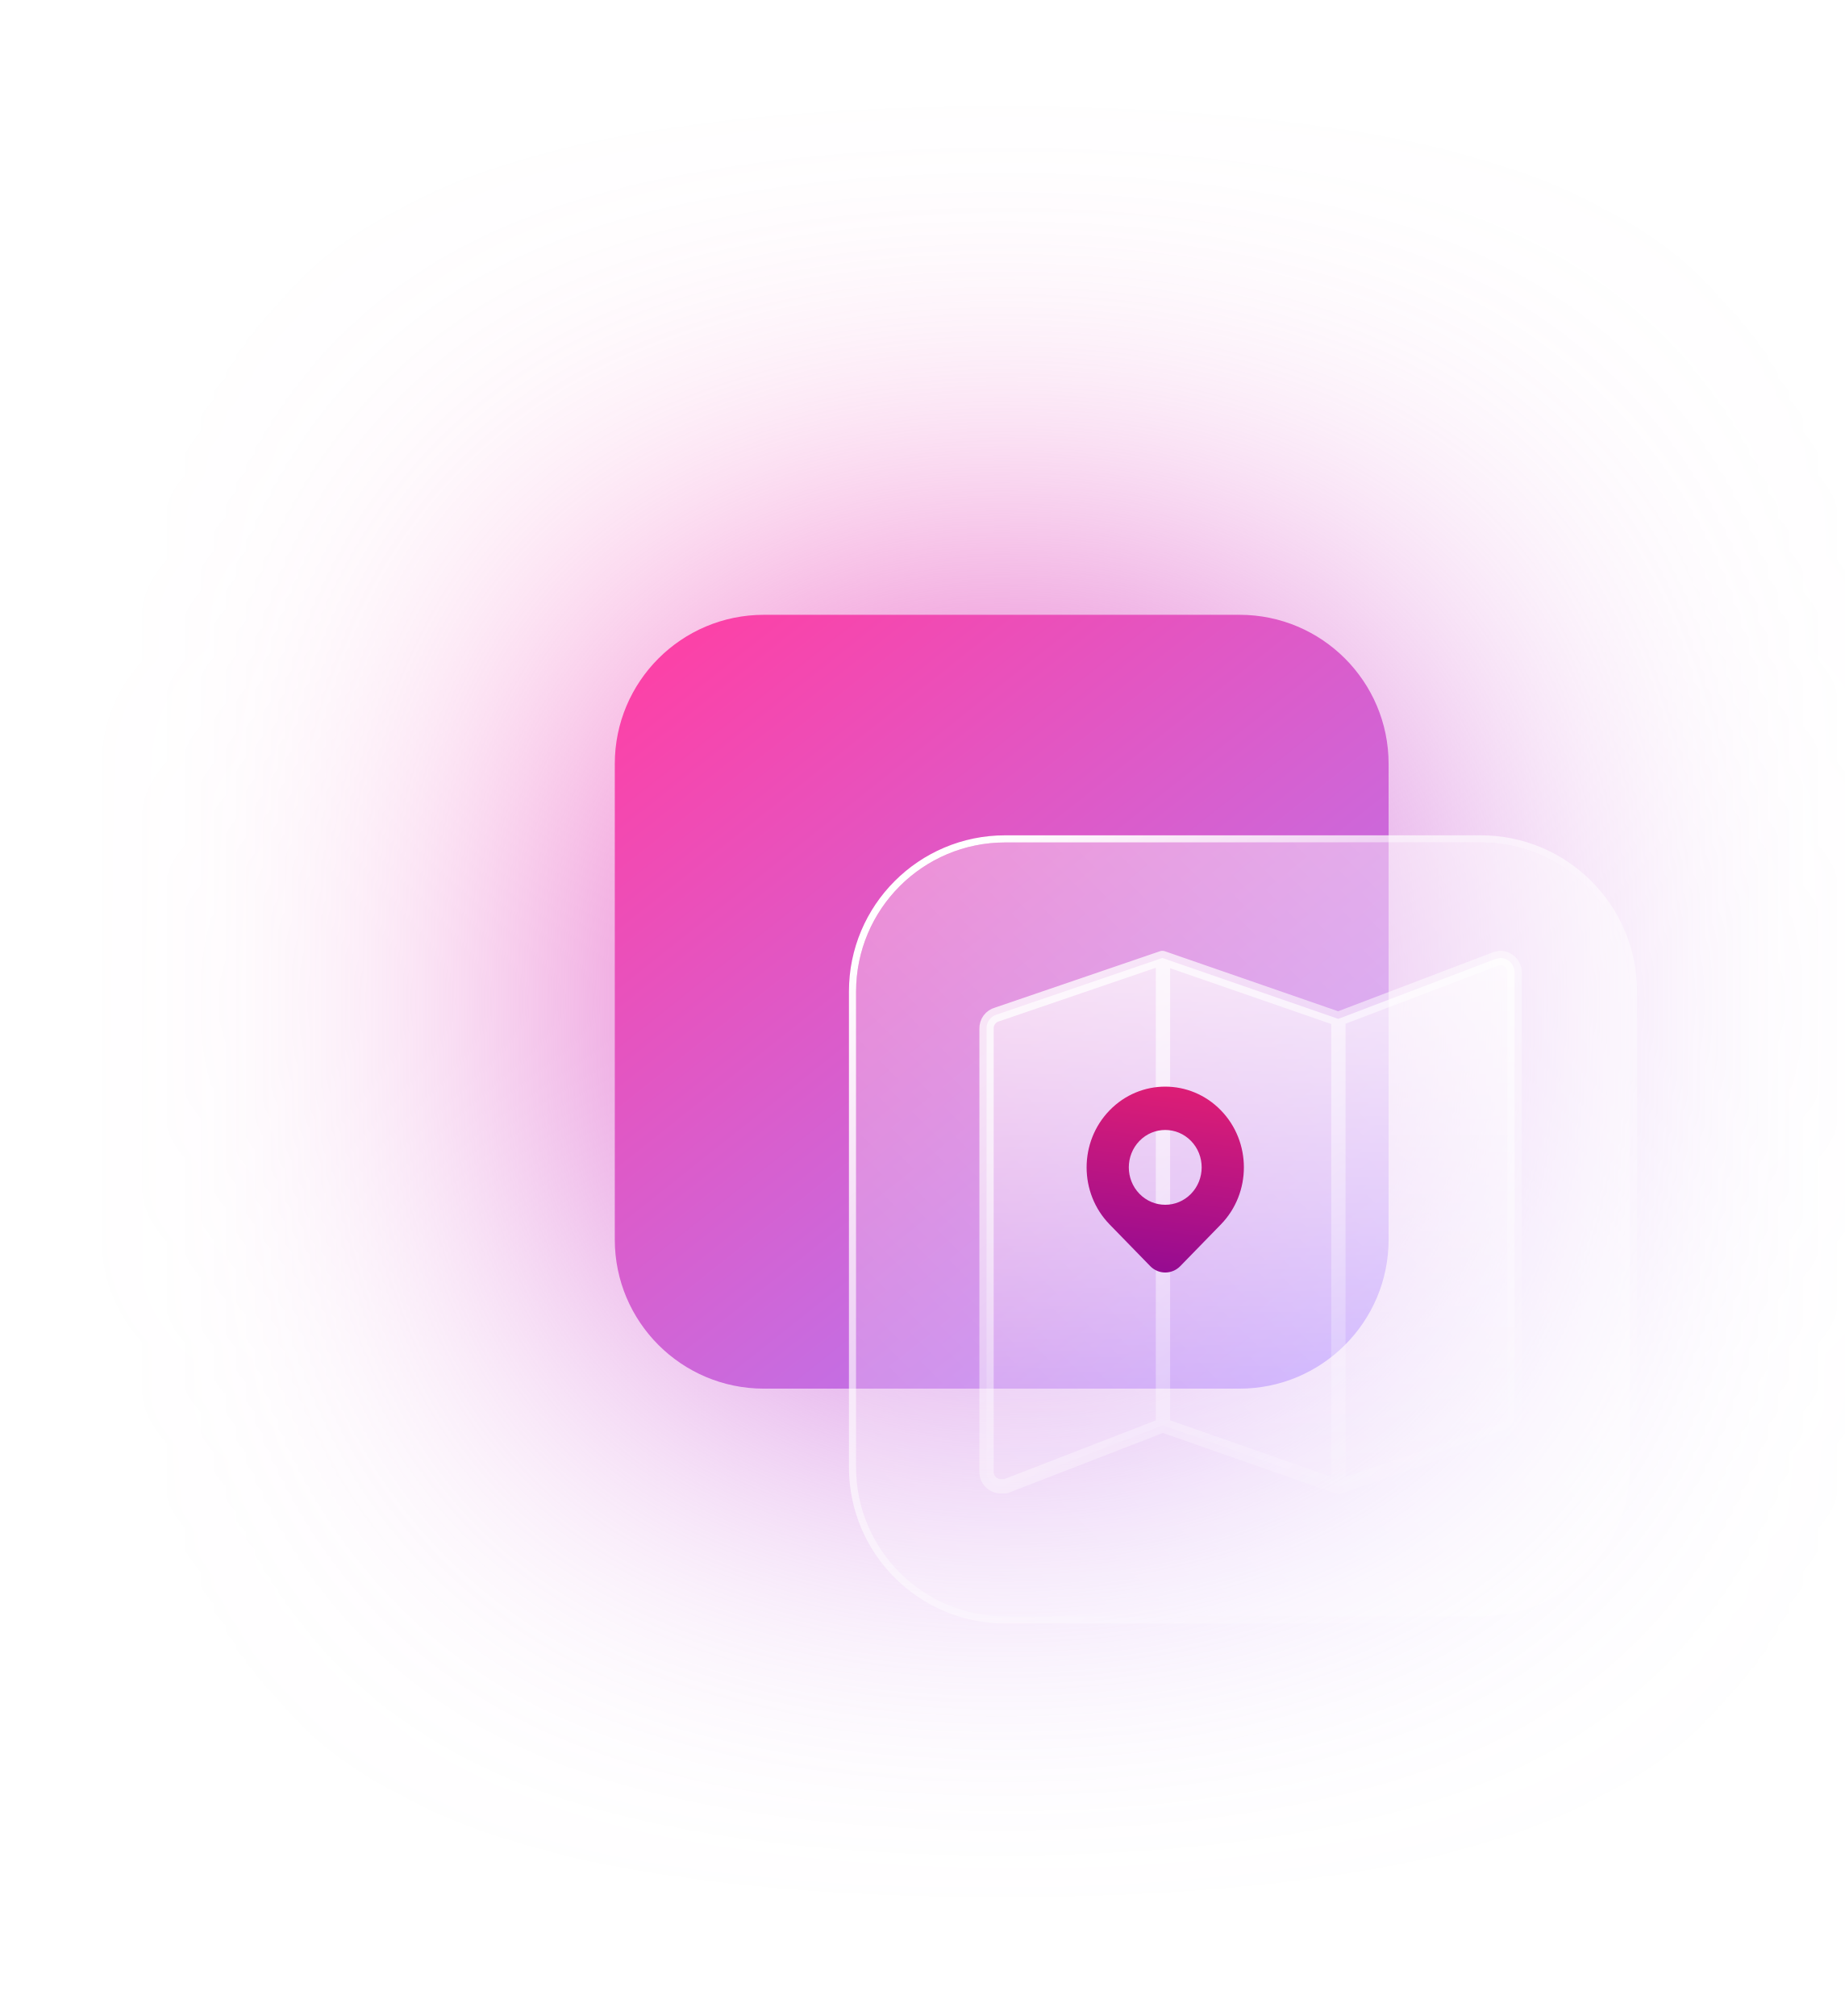
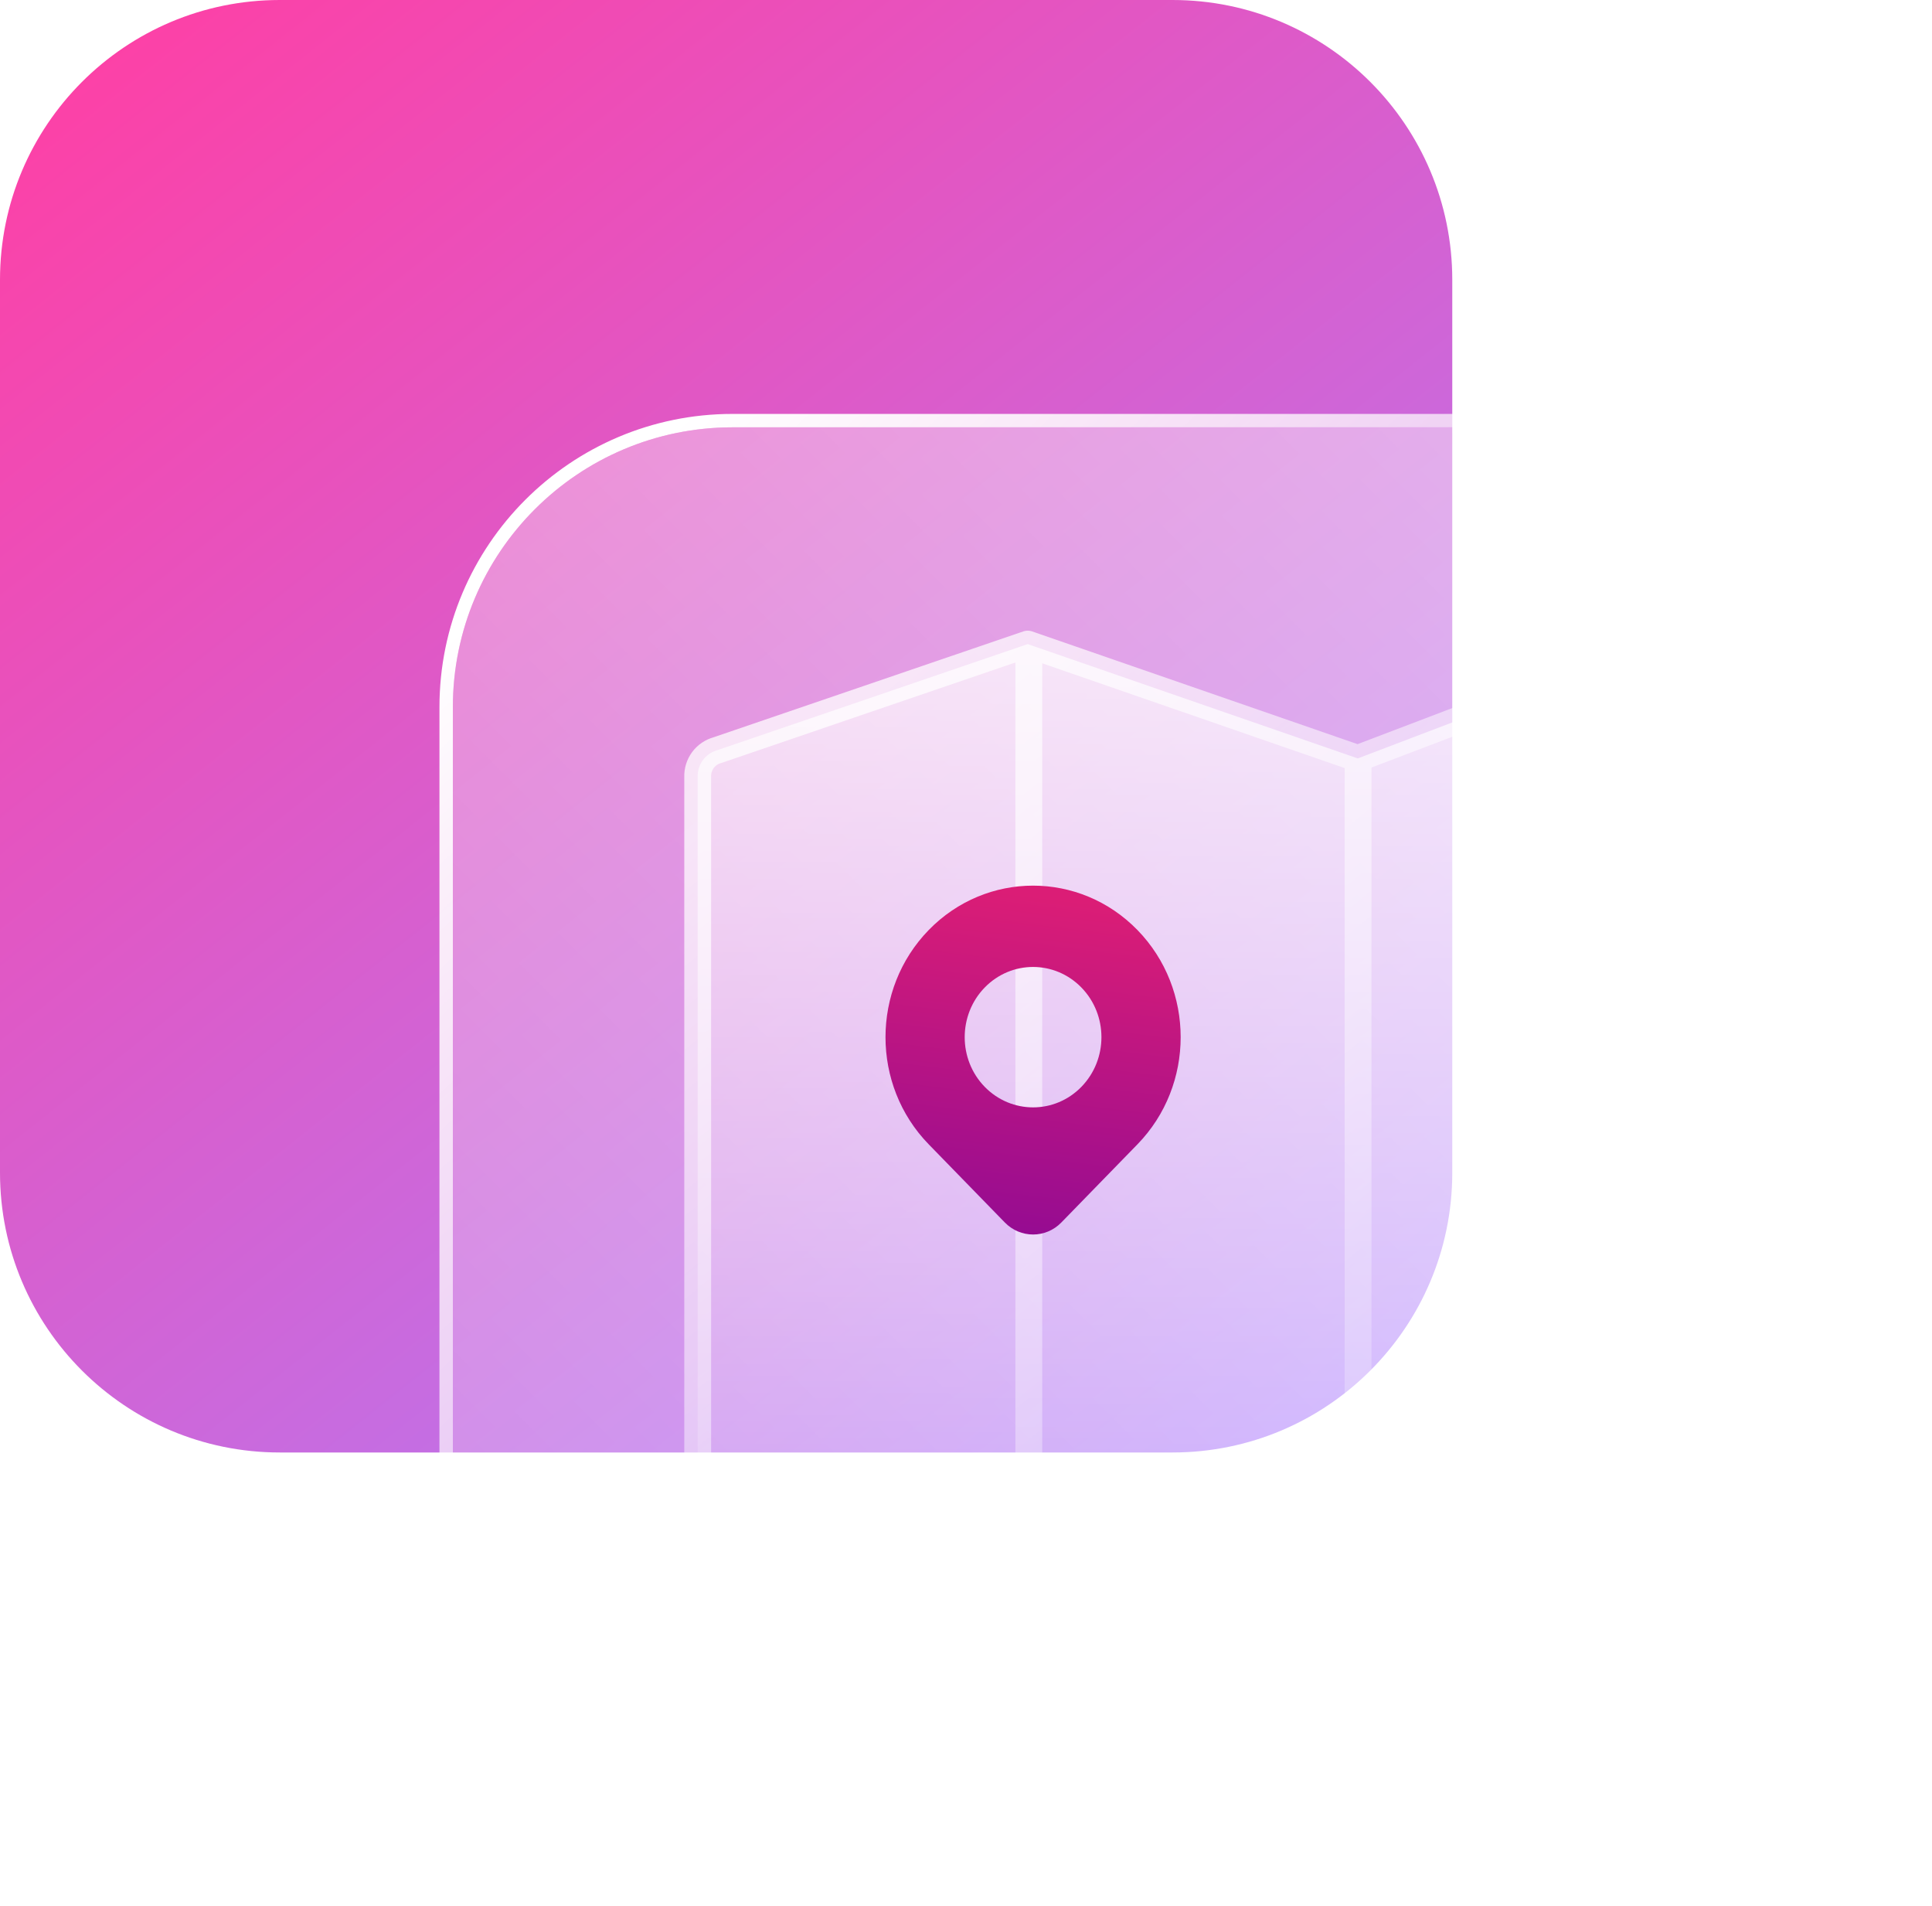
- <svg xmlns="http://www.w3.org/2000/svg" width="129" height="141" viewBox="0 0 129 141" fill="none">
-   <g filter="url(#filter0_f_1253_682)">
-     <path d="M86.696 43H53.426C47.668 43 43 47.668 43 53.426V86.696C43 92.454 47.668 97.122 53.426 97.122H86.696C92.454 97.122 97.122 92.454 97.122 86.696V53.426C97.122 47.668 92.454 43 86.696 43Z" fill="url(#paint0_linear_1253_682)" />
+ <svg xmlns="http://www.w3.org/2000/svg" width="72" height="71" viewBox="0 0 72 71" fill="none">
+   <path d="M43.696 0H10.426C4.668 0 0 4.668 0 10.426V43.696C0 49.454 4.668 54.122 10.426 54.122H43.696C49.454 54.122 54.122 49.454 54.122 43.696V10.426C54.122 4.668 49.454 0 43.696 0Z" fill="url(#paint0_linear_729_3022)" />
+   <g filter="url(#filter0_b_729_3022)">
+     <path d="M60.573 15.923H27.304C21.546 15.923 16.877 20.591 16.877 26.349V59.619C16.877 65.377 21.546 70.045 27.304 70.045H60.573C66.332 70.045 71 65.377 71 59.619V26.349C71 20.591 66.332 15.923 60.573 15.923Z" fill="url(#paint1_linear_729_3022)" />
+     <path d="M60.573 15.673H27.304C21.407 15.673 16.627 20.453 16.627 26.349V59.619C16.627 65.515 21.407 70.295 27.304 70.295H60.573C66.47 70.295 71.25 65.515 71.25 59.619V26.349C71.25 20.453 66.47 15.673 60.573 15.673Z" stroke="url(#paint2_linear_729_3022)" stroke-width="0.5" />
  </g>
-   <path d="M86.696 43H53.426C47.668 43 43 47.668 43 53.426V86.696C43 92.454 47.668 97.122 53.426 97.122H86.696C92.454 97.122 97.122 92.454 97.122 86.696V53.426C97.122 47.668 92.454 43 86.696 43Z" fill="url(#paint1_linear_1253_682)" />
-   <g filter="url(#filter1_b_1253_682)">
-     <path d="M103.573 58.923H70.304C64.546 58.923 59.877 63.591 59.877 69.349V102.619C59.877 108.377 64.546 113.045 70.304 113.045H103.573C109.332 113.045 114 108.377 114 102.619V69.349C114 63.591 109.332 58.923 103.573 58.923Z" fill="url(#paint2_linear_1253_682)" />
-     <path d="M103.573 58.673H70.304C64.407 58.673 59.627 63.453 59.627 69.349V102.619C59.627 108.515 64.407 113.295 70.304 113.295H103.573C109.47 113.295 114.25 108.515 114.25 102.619V69.349C114.25 63.453 109.47 58.673 103.573 58.673Z" stroke="url(#paint3_linear_1253_682)" stroke-width="0.5" />
-   </g>
-   <path d="M81.301 67L69.741 70.95C69.522 71.009 69.331 71.139 69.196 71.321C69.062 71.502 68.993 71.724 69.001 71.95V102.95C69.001 103.215 69.106 103.47 69.293 103.657C69.481 103.845 69.735 103.95 70.001 103.95H70.331L81.331 99.69L93.631 104L105.191 100C105.409 99.941 105.601 99.811 105.735 99.629C105.869 99.448 105.938 99.226 105.931 99V68C105.931 67.735 105.825 67.48 105.638 67.293C105.45 67.105 105.196 67 104.931 67L104.601 67.07L93.601 71.26L81.301 67ZM93.611 71.31V104V71.31ZM81.341 99.69V67.1V99.69Z" fill="url(#paint4_linear_1253_682)" />
-   <path d="M93.611 71.31V104M81.341 99.69V67.1M81.301 67L69.741 70.95C69.522 71.009 69.331 71.139 69.196 71.321C69.062 71.502 68.993 71.724 69.001 71.95V102.95C69.001 103.215 69.106 103.47 69.293 103.657C69.481 103.845 69.735 103.95 70.001 103.95H70.331L81.331 99.69L93.631 104L105.191 100C105.409 99.941 105.601 99.811 105.735 99.629C105.869 99.448 105.938 99.226 105.931 99V68C105.931 67.735 105.825 67.48 105.638 67.293C105.45 67.105 105.196 67 104.931 67L104.601 67.07L93.601 71.26L81.301 67Z" stroke="url(#paint5_linear_1253_682)" stroke-linecap="round" stroke-linejoin="round" />
-   <g filter="url(#filter2_b_1253_682)">
-     <path d="M85.389 77.654C83.24 75.448 79.758 75.448 77.611 77.654C75.463 79.86 75.463 83.436 77.611 85.64L80.447 88.552C81.028 89.149 81.972 89.149 82.553 88.552L85.389 85.64C87.537 83.434 87.537 79.859 85.389 77.654ZM83.301 83.497C82.307 84.518 80.693 84.518 79.697 83.497C78.703 82.476 78.703 80.819 79.697 79.796C80.692 78.775 82.305 78.775 83.301 79.796C84.296 80.818 84.296 82.474 83.301 83.497Z" fill="url(#paint6_linear_1253_682)" />
+   <path d="M38.301 24L26.741 27.95C26.522 28.009 26.331 28.139 26.196 28.321C26.062 28.503 25.993 28.724 26.001 28.95V59.95C26.001 60.215 26.106 60.47 26.294 60.657C26.481 60.845 26.735 60.95 27.001 60.95H27.331L38.331 56.69L50.631 61L62.191 57C62.409 56.941 62.601 56.811 62.735 56.629C62.869 56.447 62.938 56.226 62.931 56V25C62.931 24.735 62.825 24.48 62.638 24.293C62.45 24.105 62.196 24 61.931 24L61.601 24.07L50.601 28.26L38.301 24ZM50.611 28.31V61V28.31ZM38.341 56.69V24.1V56.69Z" fill="url(#paint3_linear_729_3022)" />
+   <path d="M50.611 28.31V61M38.341 56.69V24.1M38.301 24L26.741 27.95C26.522 28.009 26.331 28.139 26.196 28.321C26.062 28.503 25.993 28.724 26.001 28.95V59.95C26.001 60.215 26.106 60.47 26.294 60.657C26.481 60.845 26.735 60.95 27.001 60.95H27.331L38.331 56.69L50.631 61L62.191 57C62.409 56.941 62.601 56.811 62.735 56.629C62.869 56.447 62.938 56.226 62.931 56V25C62.931 24.735 62.825 24.48 62.638 24.293C62.45 24.105 62.196 24 61.931 24L61.601 24.07L50.601 28.26L38.301 24Z" stroke="url(#paint4_linear_729_3022)" stroke-linecap="round" stroke-linejoin="round" />
+   <g filter="url(#filter1_b_729_3022)">
+     <path d="M42.389 34.654C40.24 32.449 36.758 32.449 34.611 34.654C32.463 36.86 32.463 40.436 34.611 42.64L37.447 45.552C38.029 46.149 38.971 46.149 39.553 45.552L42.389 42.64C44.537 40.434 44.537 36.859 42.389 34.654ZM40.301 40.497C39.307 41.518 37.693 41.518 36.697 40.497C35.703 39.476 35.703 37.819 36.697 36.797C37.692 35.775 39.305 35.775 40.301 36.797C41.296 37.818 41.296 39.474 40.301 40.497Z" fill="url(#paint5_linear_729_3022)" />
  </g>
  <defs>
-     <filter id="filter0_f_1253_682" x="0" y="0" width="140.123" height="140.122" filterUnits="userSpaceOnUse" color-interpolation-filters="sRGB">
-       <feFlood flood-opacity="0" result="BackgroundImageFix" />
-       <feBlend mode="normal" in="SourceGraphic" in2="BackgroundImageFix" result="shape" />
-       <feGaussianBlur stdDeviation="21.5" result="effect1_foregroundBlur_1253_682" />
-     </filter>
-     <filter id="filter1_b_1253_682" x="41.377" y="40.423" width="91.123" height="91.122" filterUnits="userSpaceOnUse" color-interpolation-filters="sRGB">
+     <filter id="filter0_b_729_3022" x="-1.623" y="-2.577" width="91.123" height="91.122" filterUnits="userSpaceOnUse" color-interpolation-filters="sRGB">
      <feFlood flood-opacity="0" result="BackgroundImageFix" />
      <feGaussianBlur in="BackgroundImageFix" stdDeviation="9" />
-       <feComposite in2="SourceAlpha" operator="in" result="effect1_backgroundBlur_1253_682" />
-       <feBlend mode="normal" in="SourceGraphic" in2="effect1_backgroundBlur_1253_682" result="shape" />
+       <feComposite in2="SourceAlpha" operator="in" result="effect1_backgroundBlur_729_3022" />
+       <feBlend mode="normal" in="SourceGraphic" in2="effect1_backgroundBlur_729_3022" result="shape" />
    </filter>
-     <filter id="filter2_b_1253_682" x="58" y="58" width="47" height="49" filterUnits="userSpaceOnUse" color-interpolation-filters="sRGB">
+     <filter id="filter1_b_729_3022" x="15" y="15" width="47" height="49" filterUnits="userSpaceOnUse" color-interpolation-filters="sRGB">
      <feFlood flood-opacity="0" result="BackgroundImageFix" />
      <feGaussianBlur in="BackgroundImageFix" stdDeviation="9" />
-       <feComposite in2="SourceAlpha" operator="in" result="effect1_backgroundBlur_1253_682" />
-       <feBlend mode="normal" in="SourceGraphic" in2="effect1_backgroundBlur_1253_682" result="shape" />
+       <feComposite in2="SourceAlpha" operator="in" result="effect1_backgroundBlur_729_3022" />
+       <feBlend mode="normal" in="SourceGraphic" in2="effect1_backgroundBlur_729_3022" result="shape" />
    </filter>
-     <linearGradient id="paint0_linear_1253_682" x1="93.252" y1="99.273" x2="47.455" y2="41.587" gradientUnits="userSpaceOnUse">
+     <linearGradient id="paint0_linear_729_3022" x1="50.252" y1="56.273" x2="4.455" y2="-1.413" gradientUnits="userSpaceOnUse">
      <stop stop-color="#AA83FF" />
      <stop offset="1" stop-color="#FF3FA4" />
      <stop offset="1" stop-color="#FF3FA4" />
    </linearGradient>
-     <linearGradient id="paint1_linear_1253_682" x1="93.252" y1="99.273" x2="47.455" y2="41.587" gradientUnits="userSpaceOnUse">
-       <stop stop-color="#AA83FF" />
-       <stop offset="1" stop-color="#FF3FA4" />
-       <stop offset="1" stop-color="#FF3FA4" />
-     </linearGradient>
-     <linearGradient id="paint2_linear_1253_682" x1="62.933" y1="109.99" x2="110.944" y2="61.978" gradientUnits="userSpaceOnUse">
+     <linearGradient id="paint1_linear_729_3022" x1="19.933" y1="66.99" x2="67.944" y2="18.978" gradientUnits="userSpaceOnUse">
      <stop stop-color="white" stop-opacity="0.2" />
      <stop offset="1" stop-color="white" stop-opacity="0.49" />
    </linearGradient>
-     <linearGradient id="paint3_linear_1253_682" x1="63.698" y1="63.179" x2="108.939" y2="111.553" gradientUnits="userSpaceOnUse">
+     <linearGradient id="paint2_linear_729_3022" x1="20.698" y1="20.18" x2="65.939" y2="68.553" gradientUnits="userSpaceOnUse">
      <stop stop-color="white" />
      <stop offset="1" stop-color="white" stop-opacity="0" />
    </linearGradient>
-     <linearGradient id="paint4_linear_1253_682" x1="87.466" y1="67" x2="87.466" y2="104" gradientUnits="userSpaceOnUse">
+     <linearGradient id="paint3_linear_729_3022" x1="44.466" y1="24" x2="44.466" y2="61" gradientUnits="userSpaceOnUse">
      <stop stop-color="white" stop-opacity="0.73" />
      <stop offset="1" stop-color="white" stop-opacity="0.04" />
    </linearGradient>
-     <linearGradient id="paint5_linear_1253_682" x1="74.5" y1="69.5" x2="100.5" y2="101" gradientUnits="userSpaceOnUse">
+     <linearGradient id="paint4_linear_729_3022" x1="31.5" y1="26.5" x2="57.5" y2="58" gradientUnits="userSpaceOnUse">
      <stop stop-color="white" stop-opacity="0.75" />
      <stop offset="1" stop-color="white" stop-opacity="0.08" />
    </linearGradient>
-     <linearGradient id="paint6_linear_1253_682" x1="81.5" y1="76.361" x2="79.912" y2="89.164" gradientUnits="userSpaceOnUse">
+     <linearGradient id="paint5_linear_729_3022" x1="38.5" y1="33.361" x2="36.912" y2="46.164" gradientUnits="userSpaceOnUse">
      <stop stop-color="#DB1D76" />
      <stop offset="1" stop-color="#940B92" />
    </linearGradient>
  </defs>
</svg>
